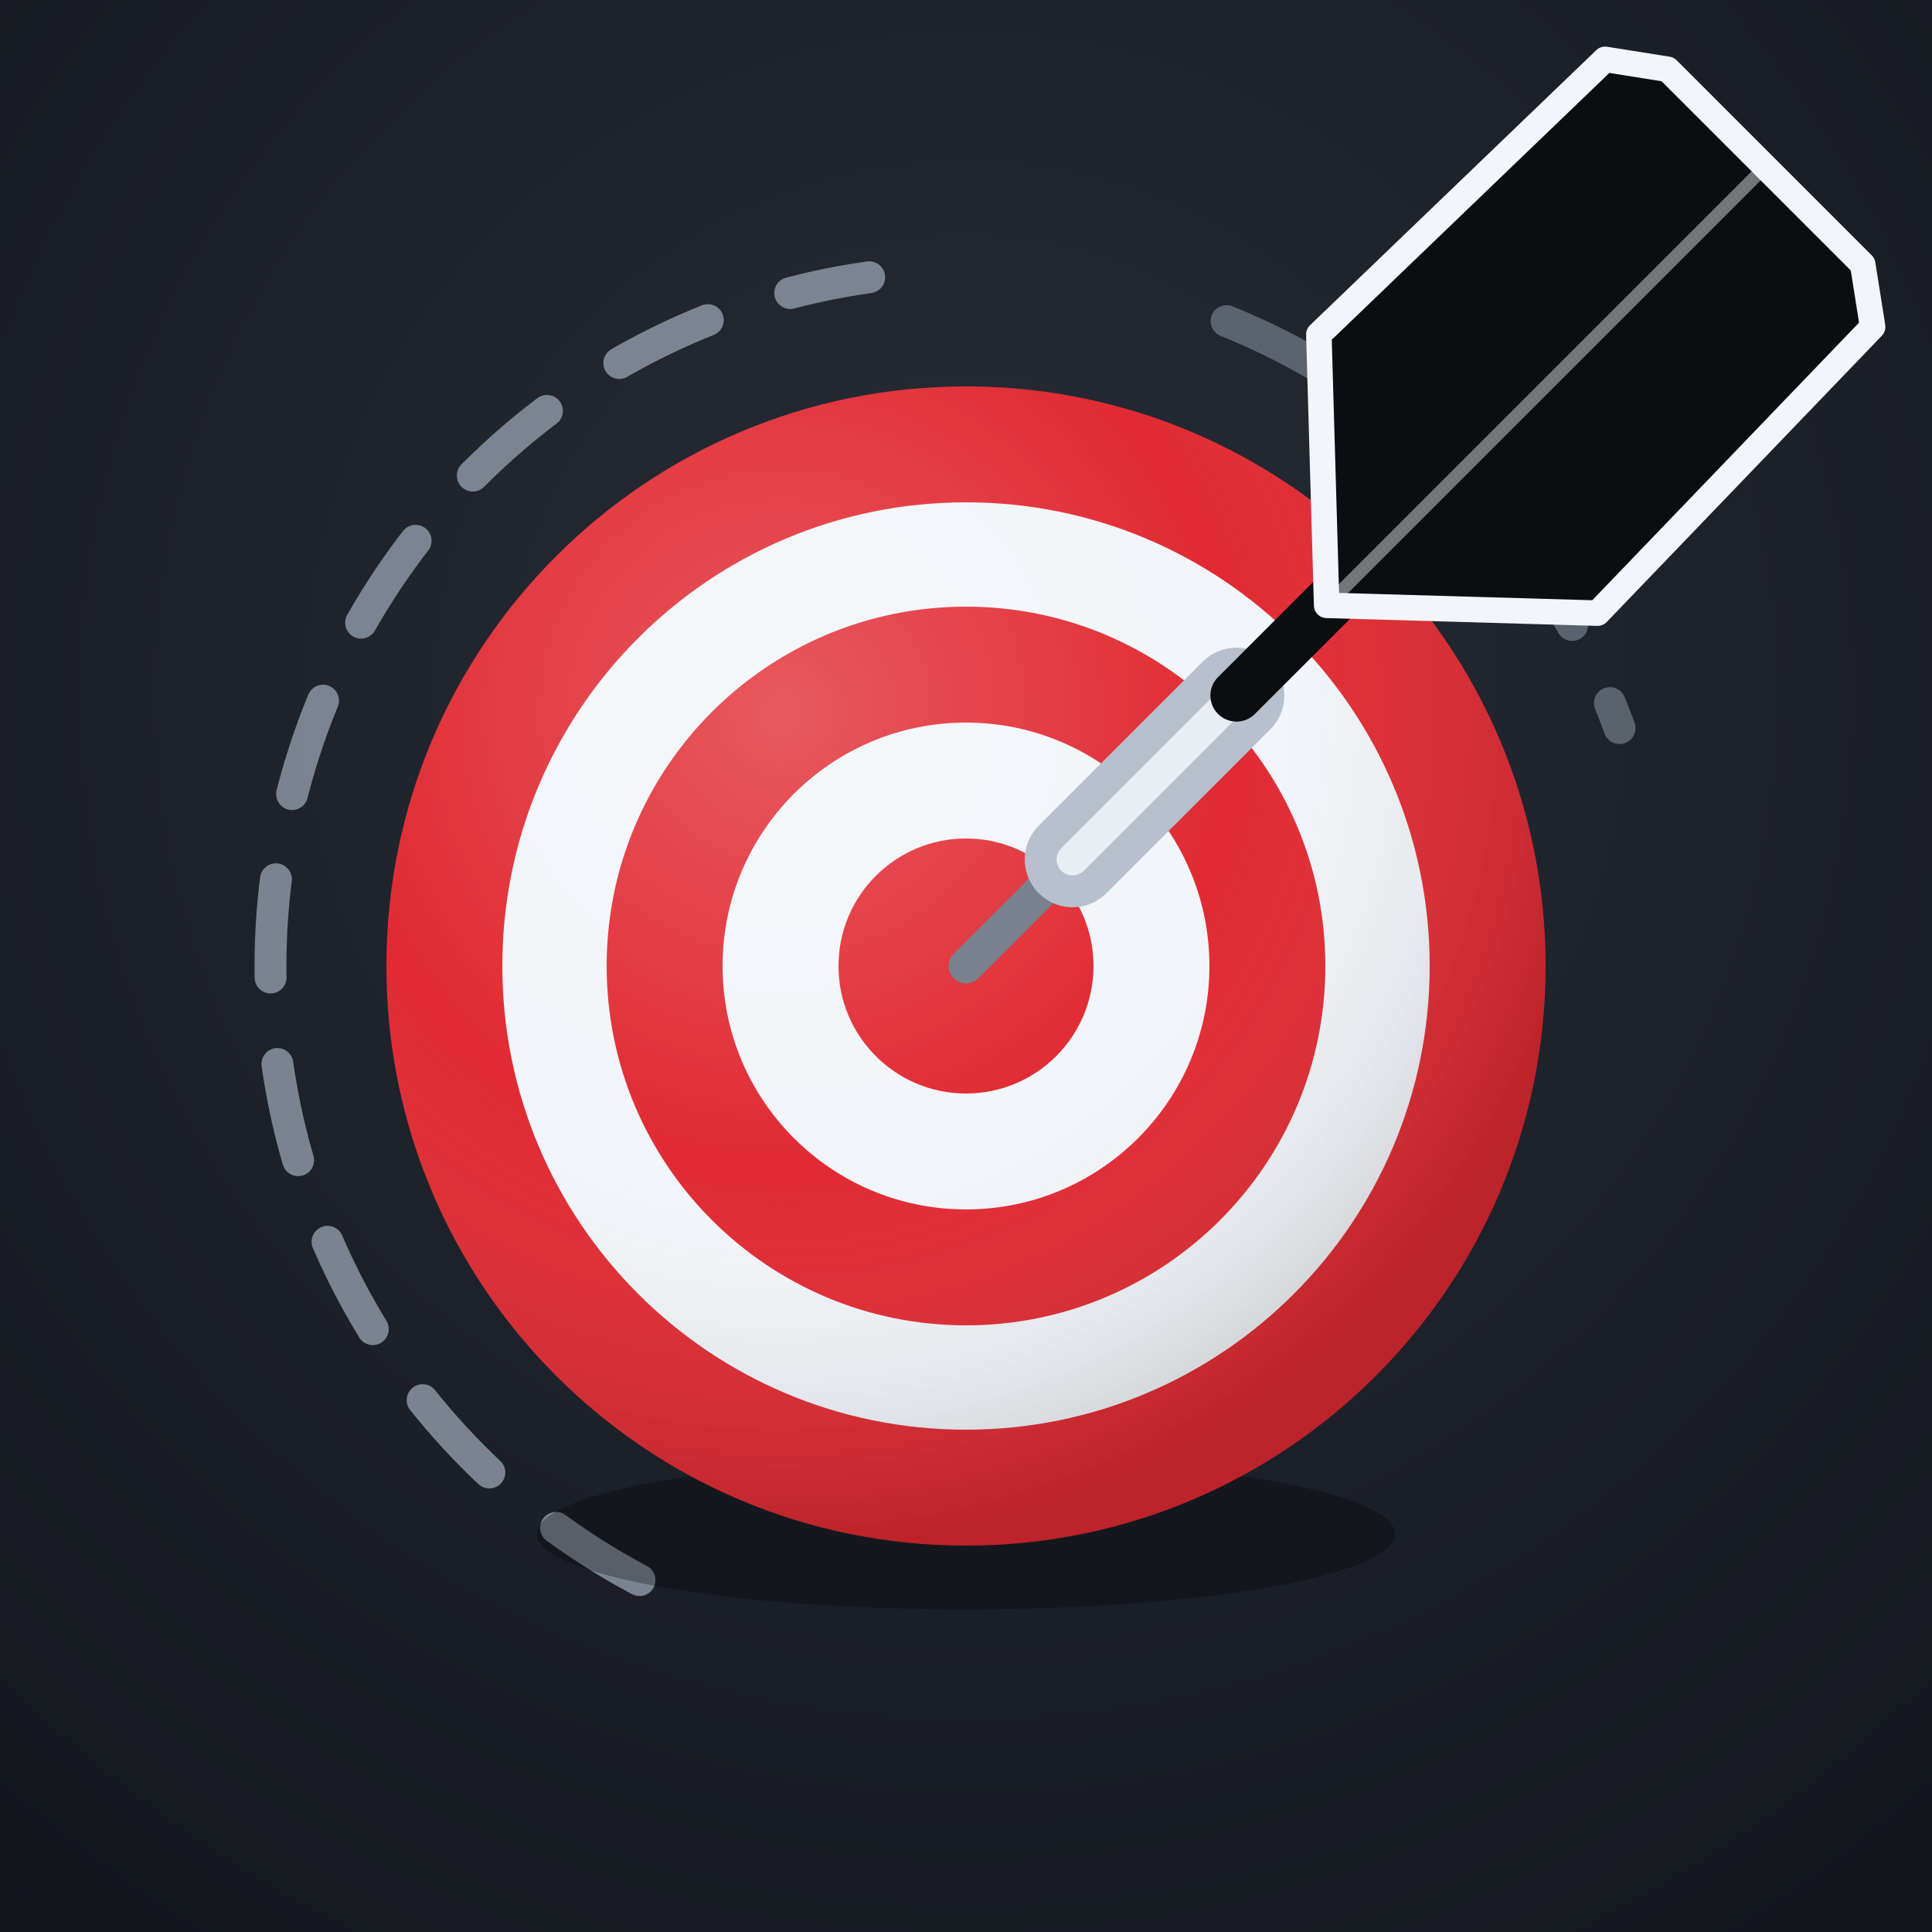
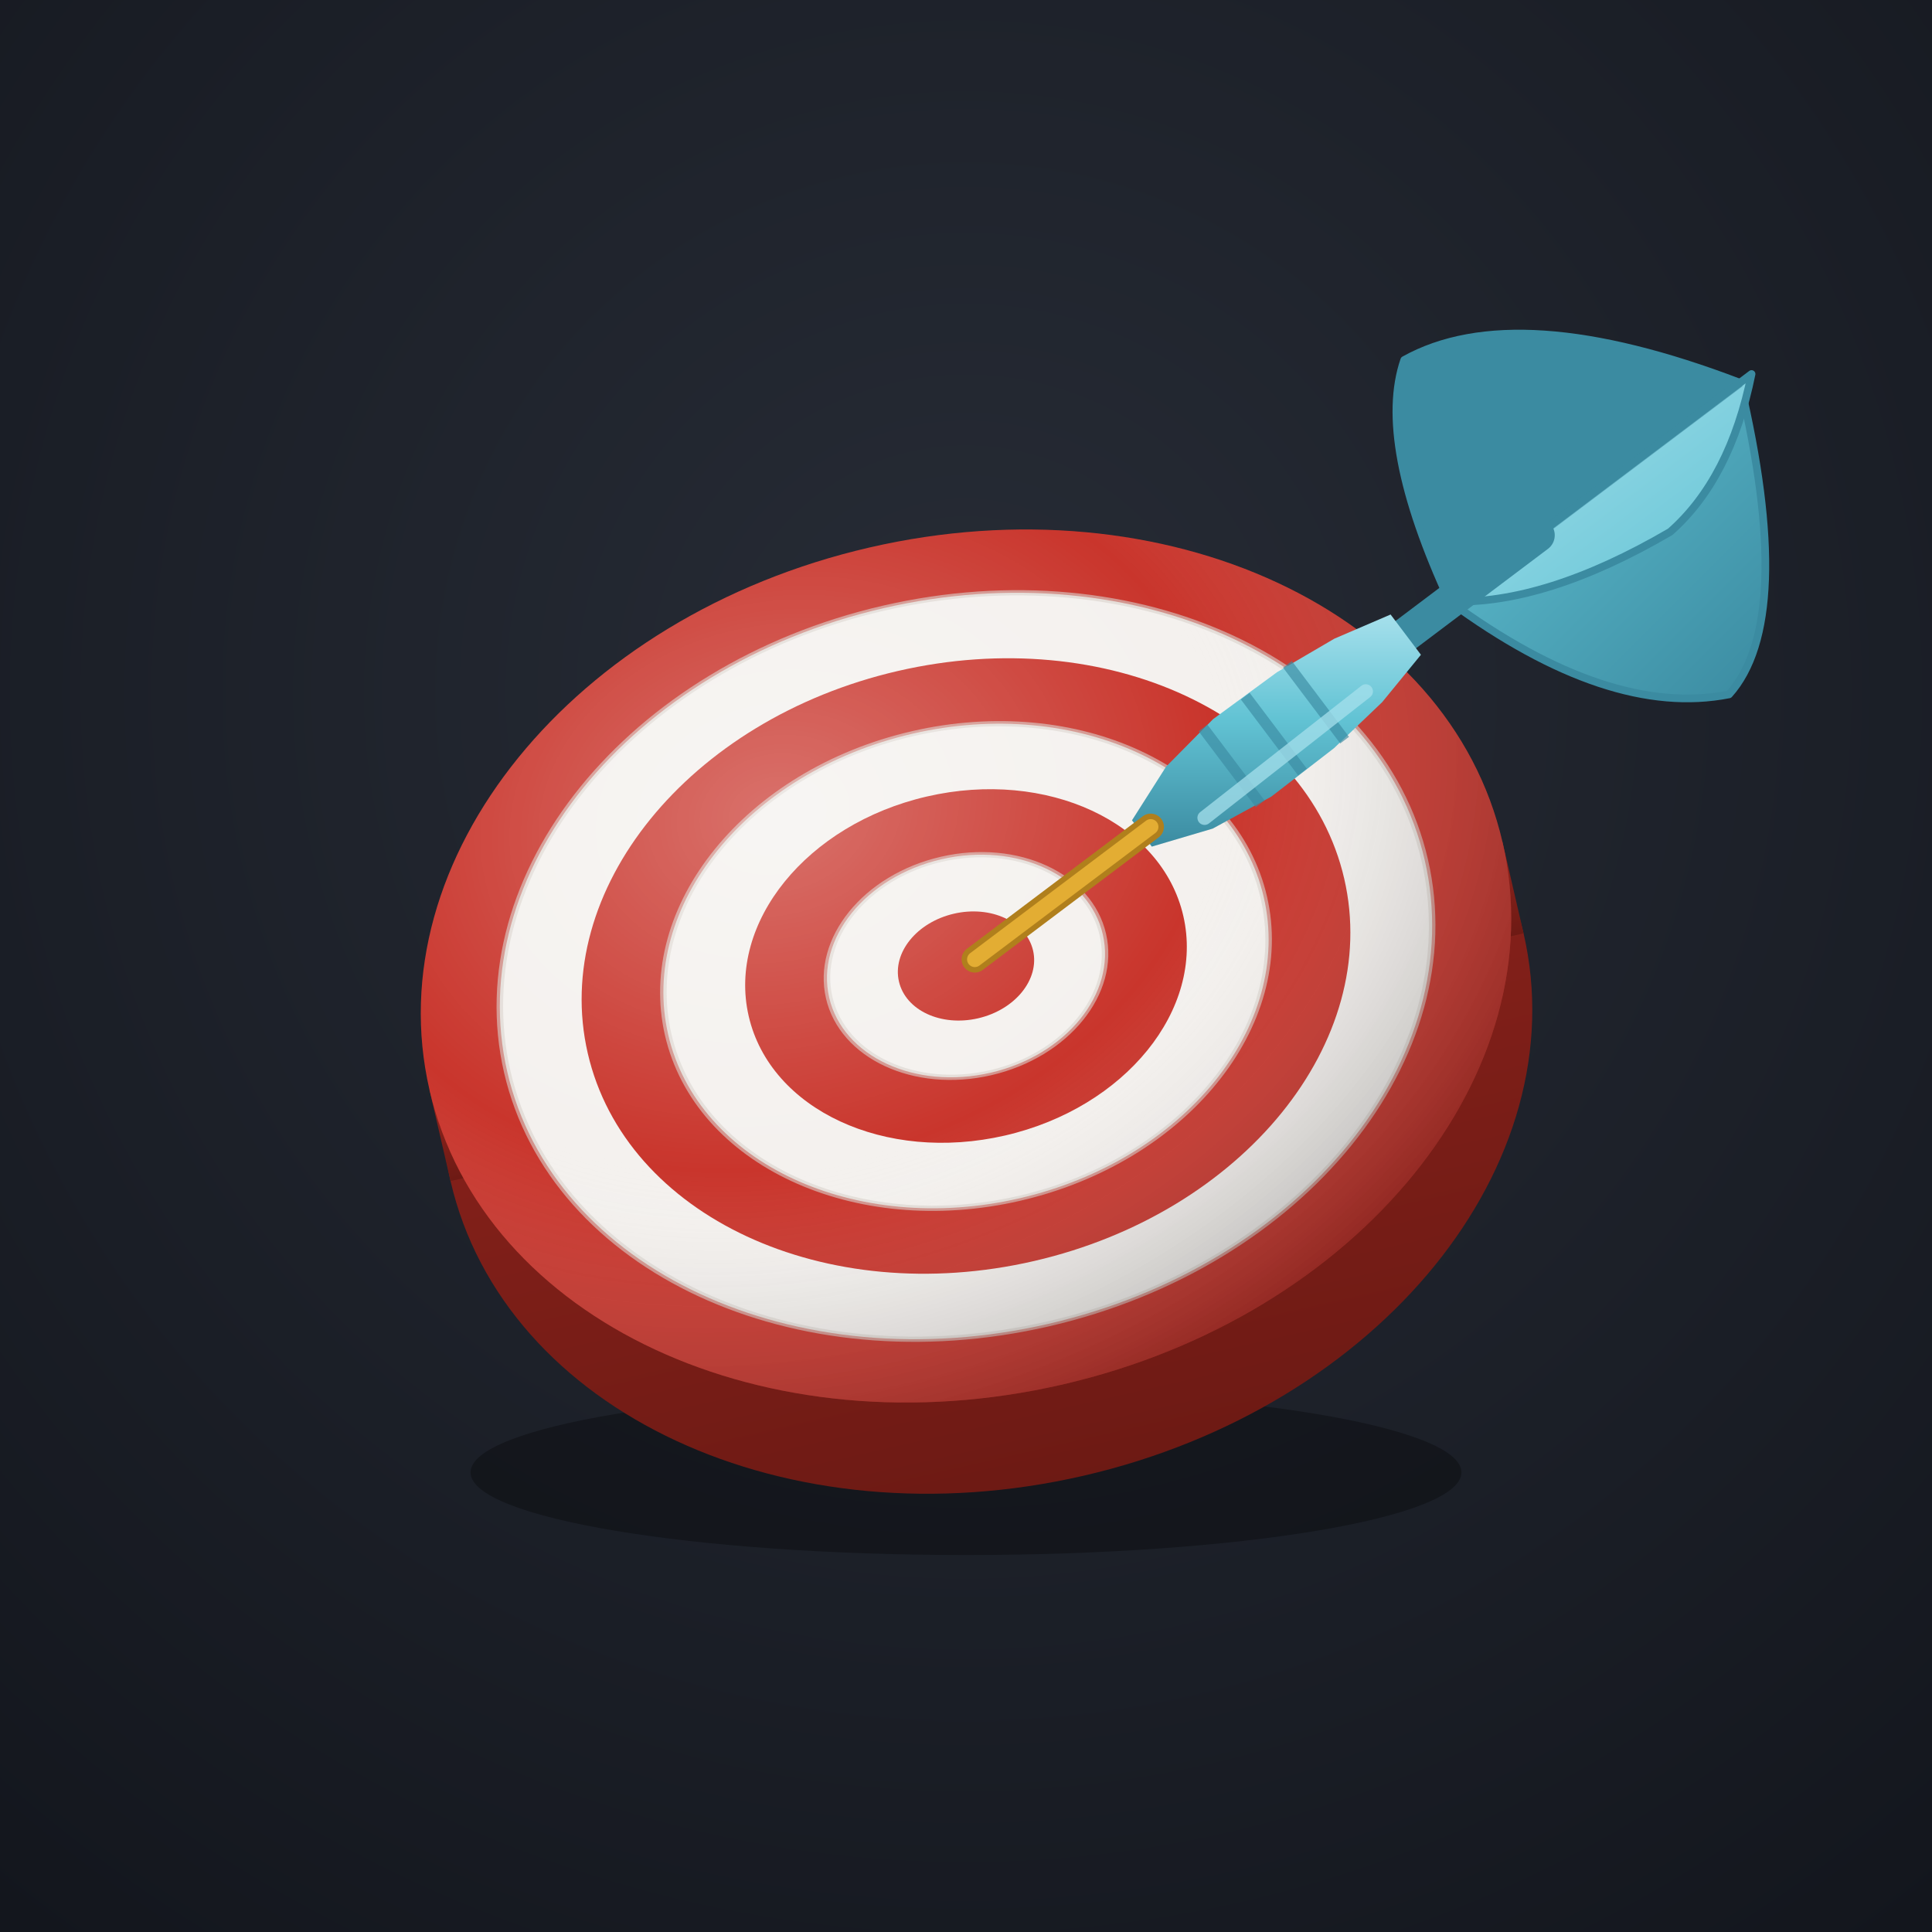
<svg xmlns="http://www.w3.org/2000/svg" viewBox="0 0 512 512" width="512" height="512" role="img" aria-label="Darts TV Guide">
  <defs>
-     <radialGradient id="bgg" cx="50%" cy="36%" r="80%">
+     <radialGradient id="bg" cx="50%" cy="36%" r="80%">
      <stop offset="0" stop-color="#272c36" />
      <stop offset="1" stop-color="#13161d" />
    </radialGradient>
-     <radialGradient id="sheen" cx="34%" cy="28%" r="72%">
-       <stop offset="0" stop-color="#fff" stop-opacity=".22" />
-       <stop offset="0.55" stop-color="#fff" stop-opacity="0" />
-       <stop offset="1" stop-color="#000" stop-opacity=".16" />
+     <linearGradient id="rim" x1="0" y1="0" x2="0" y2="1">
+       <stop offset="0" stop-color="#96251e" />
+       <stop offset="1" stop-color="#6d1a14" />
+     </linearGradient>
+     <radialGradient id="face" cx="36%" cy="28%" r="78%">
+       <stop offset="0" stop-color="#fff" stop-opacity=".30" />
+       <stop offset="0.52" stop-color="#fff" stop-opacity="0" />
+       <stop offset="1" stop-color="#000" stop-opacity=".30" />
    </radialGradient>
+     <linearGradient id="barrel" x1="0" y1="0" x2="0" y2="1">
+       <stop offset="0" stop-color="#a6e0ec" />
+       <stop offset="0.45" stop-color="#62c3d4" />
+       <stop offset="1" stop-color="#3b8ba1" />
+     </linearGradient>
+     <linearGradient id="vaneA" x1="0" y1="0" x2="1" y2="1">
+       <stop offset="0" stop-color="#a6e0ec" />
+       <stop offset="1" stop-color="#62c3d4" />
+     </linearGradient>
+     <linearGradient id="vaneB" x1="0" y1="0" x2="1" y2="1">
+       <stop offset="0" stop-color="#62c3d4" />
+       <stop offset="1" stop-color="#3b8ba1" />
+     </linearGradient>
  </defs>
-   <rect width="512" height="512" rx="0.0" fill="url(#bgg)" />
-   <path d="M169.47,418.74A184.32,184.32 0 0 1 230.35,73.47" fill="none" stroke="#8b95a3" stroke-width="8.45" stroke-dasharray="26.1 23.0" stroke-linecap="round" opacity=".85" />
-   <path d="M325.05,85.10A184.32,184.32 0 0 1 429.20,192.96" fill="none" stroke="#8b95a3" stroke-width="8.45" stroke-dasharray="26.1 23.0" stroke-linecap="round" opacity=".55" />
-   <ellipse cx="256.0" cy="406.5" rx="113.7" ry="20.0" fill="#000" opacity=".28" />
-   <circle cx="256.0" cy="256.0" r="153.60" fill="#e12a32" />
-   <circle cx="256.0" cy="256.0" r="122.88" fill="#f2f5f9" />
-   <circle cx="256.0" cy="256.0" r="95.23" fill="#e12a32" />
-   <circle cx="256.0" cy="256.0" r="64.51" fill="#f2f5f9" />
-   <circle cx="256.0" cy="256.0" r="33.79" fill="#e12a32" />
-   <circle cx="256.0" cy="256.0" r="153.60" fill="url(#sheen)" />
-   <line x1="256.00" y1="256.00" x2="284.24" y2="227.76" stroke="#78828f" stroke-width="9.22" stroke-linecap="round" />
-   <line x1="284.24" y1="227.76" x2="327.68" y2="184.32" stroke="#b7c0cc" stroke-width="25.34" stroke-linecap="round" />
-   <line x1="284.24" y1="227.76" x2="327.68" y2="184.32" stroke="#e9eef4" stroke-width="8.45" stroke-linecap="round" />
-   <line x1="327.68" y1="184.32" x2="363.53" y2="148.47" stroke="#0b0d11" stroke-width="13.82" stroke-linecap="round" />
-   <path d="M351.58,160.42 L423.37,162.49 L496.27,86.63 L493.64,70.06 L441.94,18.36 L425.37,15.73 L349.51,88.63 Z" fill="#0b0d11" stroke="#f2f5f9" stroke-width="6.76" stroke-linejoin="round" />
-   <line x1="351.58" y1="160.42" x2="467.79" y2="44.21" stroke="#f2f5f9" stroke-width="3.38" opacity=".45" />
+   <rect width="512" height="512" rx="0.0" fill="url(#bg)" />
+   <ellipse cx="256.0" cy="390.2" rx="131.3" ry="21.9" fill="#000" opacity=".30" />
+   <g transform="translate(256.00,256.00) rotate(-13.0)">
+     <ellipse cx="0" cy="24.81" rx="145.92" ry="113.82" fill="url(#rim)" />
+     <rect x="-145.92" y="0" width="291.84" height="24.81" fill="url(#rim)" />
+     <g transform="scale(1,0.78)">
+       <circle cx="0" cy="0" r="145.92" fill="#c9352c" />
+       <circle cx="0" cy="0" r="124.76" fill="#f4f1ee" />
+       <circle cx="0" cy="0" r="124.76" fill="none" stroke="#d8d2cc" stroke-width="1.75" opacity=".6" />
+       <circle cx="0" cy="0" r="102.87" fill="#c9352c" />
+       <circle cx="0" cy="0" r="80.99" fill="#f4f1ee" />
+       <circle cx="0" cy="0" r="80.99" fill="none" stroke="#d8d2cc" stroke-width="1.75" opacity=".6" />
+       <circle cx="0" cy="0" r="59.10" fill="#c9352c" />
+       <circle cx="0" cy="0" r="37.21" fill="#f4f1ee" />
+       <circle cx="0" cy="0" r="37.21" fill="none" stroke="#d8d2cc" stroke-width="1.75" opacity=".6" />
+       <circle cx="0" cy="0" r="18.24" fill="#c9352c" />
+       <circle cx="0" cy="0" r="145.92" fill="url(#face)" />
+     </g>
+   </g>
+   <path d="M384.19,159.40 Q426.36,190.33 458.21,184.02 Q475.89,164.27 461.10,101.44 Z" fill="url(#vaneB)" stroke="#3b8ba1" stroke-width="2.04" stroke-linejoin="round" />
+   <path d="M384.19,159.40 Q364.64,117.13 372.14,95.40 Q401.87,78.84 461.10,101.44 Z" fill="#3b8ba1" stroke="#3b8ba1" stroke-width="2.04" stroke-linejoin="round" />
+   <path d="M384.19,159.40 Q409.47,160.30 442.63,140.94 Q458.57,126.88 464.18,99.12 Z" fill="url(#vaneA)" stroke="#3b8ba1" stroke-width="2.04" stroke-linejoin="round" />
+   <line x1="384.19" y1="159.40" x2="461.10" y2="101.44" stroke="#3b8ba1" stroke-width="2.33" stroke-opacity=".55" />
+   <line x1="372.54" y1="168.18" x2="407.50" y2="141.84" stroke="#3b8ba1" stroke-width="9.05" stroke-linecap="round" stroke-opacity="1.0" />
+   <polygon points="305.24,224.36 321.38,219.59 336.91,211.11 353.54,198.26 366.29,186.08 376.56,173.52 368.52,162.85 353.61,169.26 338.39,178.16 321.46,190.60 309.02,203.18 299.99,217.39" fill="url(#barrel)" />
+   <line x1="333.96" y1="213.01" x2="318.81" y2="192.91" stroke="#3b8ba1" stroke-width="2.92" stroke-opacity=".65" />
+   <line x1="345.15" y1="204.58" x2="330.00" y2="184.48" stroke="#3b8ba1" stroke-width="2.92" stroke-opacity=".65" />
+   <line x1="356.34" y1="196.15" x2="341.19" y2="176.05" stroke="#3b8ba1" stroke-width="2.92" stroke-opacity=".65" />
+   <line x1="319.22" y1="216.72" x2="361.95" y2="183.23" stroke="#a6e0ec" stroke-width="3.79" stroke-linecap="round" stroke-opacity=".75" />
+   <line x1="258.33" y1="254.24" x2="304.95" y2="219.12" stroke="#b07f1c" stroke-width="7.00" stroke-linecap="round" stroke-opacity="1.0" />
+   <line x1="258.33" y1="254.24" x2="304.95" y2="219.12" stroke="#e3ad33" stroke-width="4.09" stroke-linecap="round" stroke-opacity="1.0" />
</svg>
